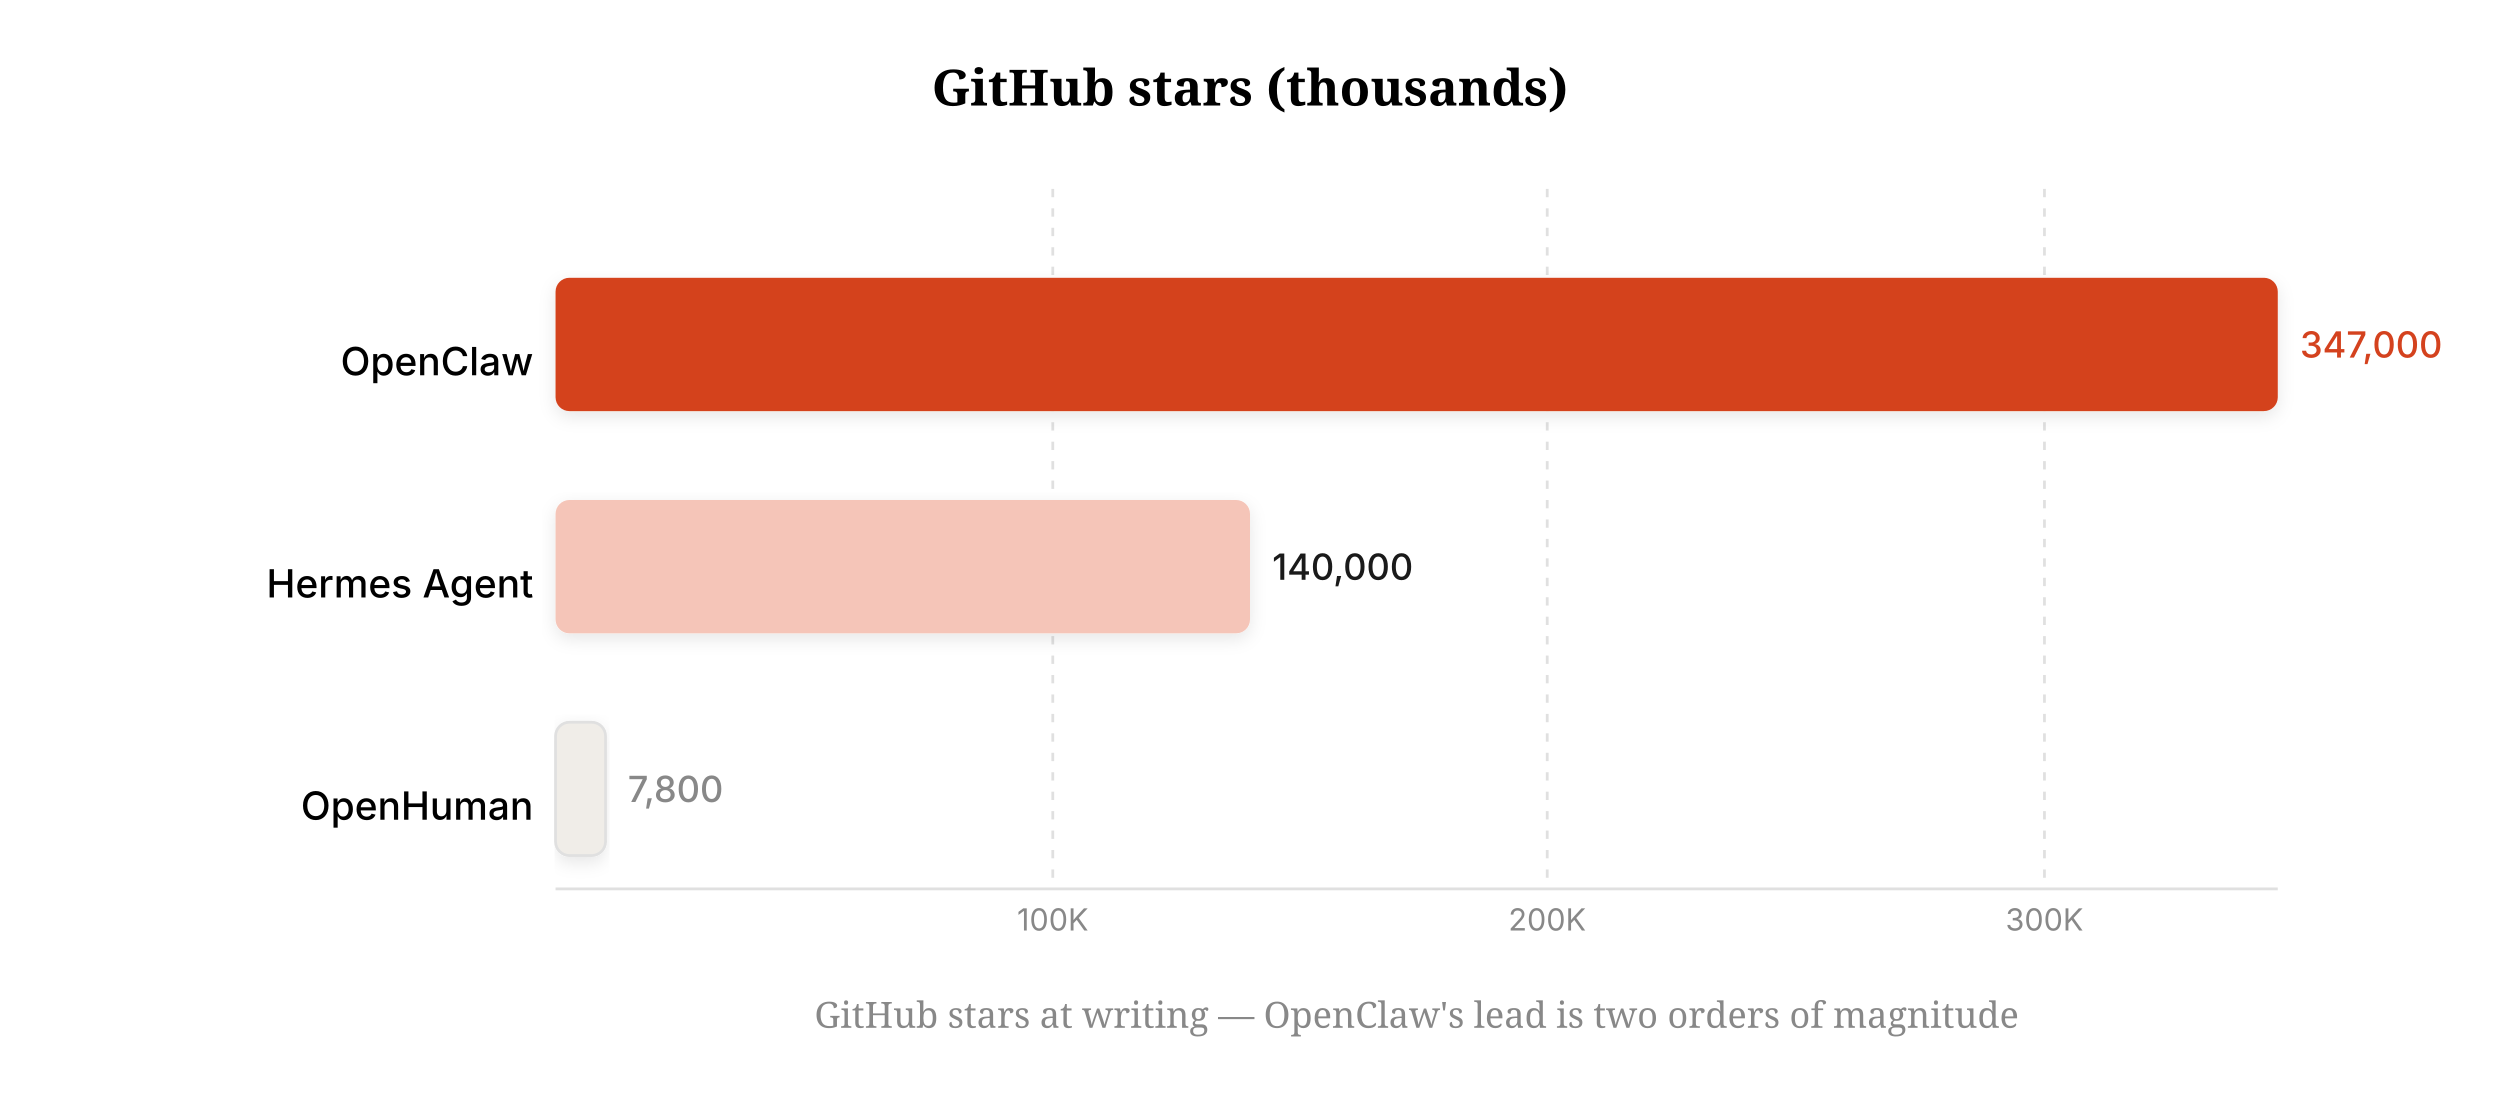
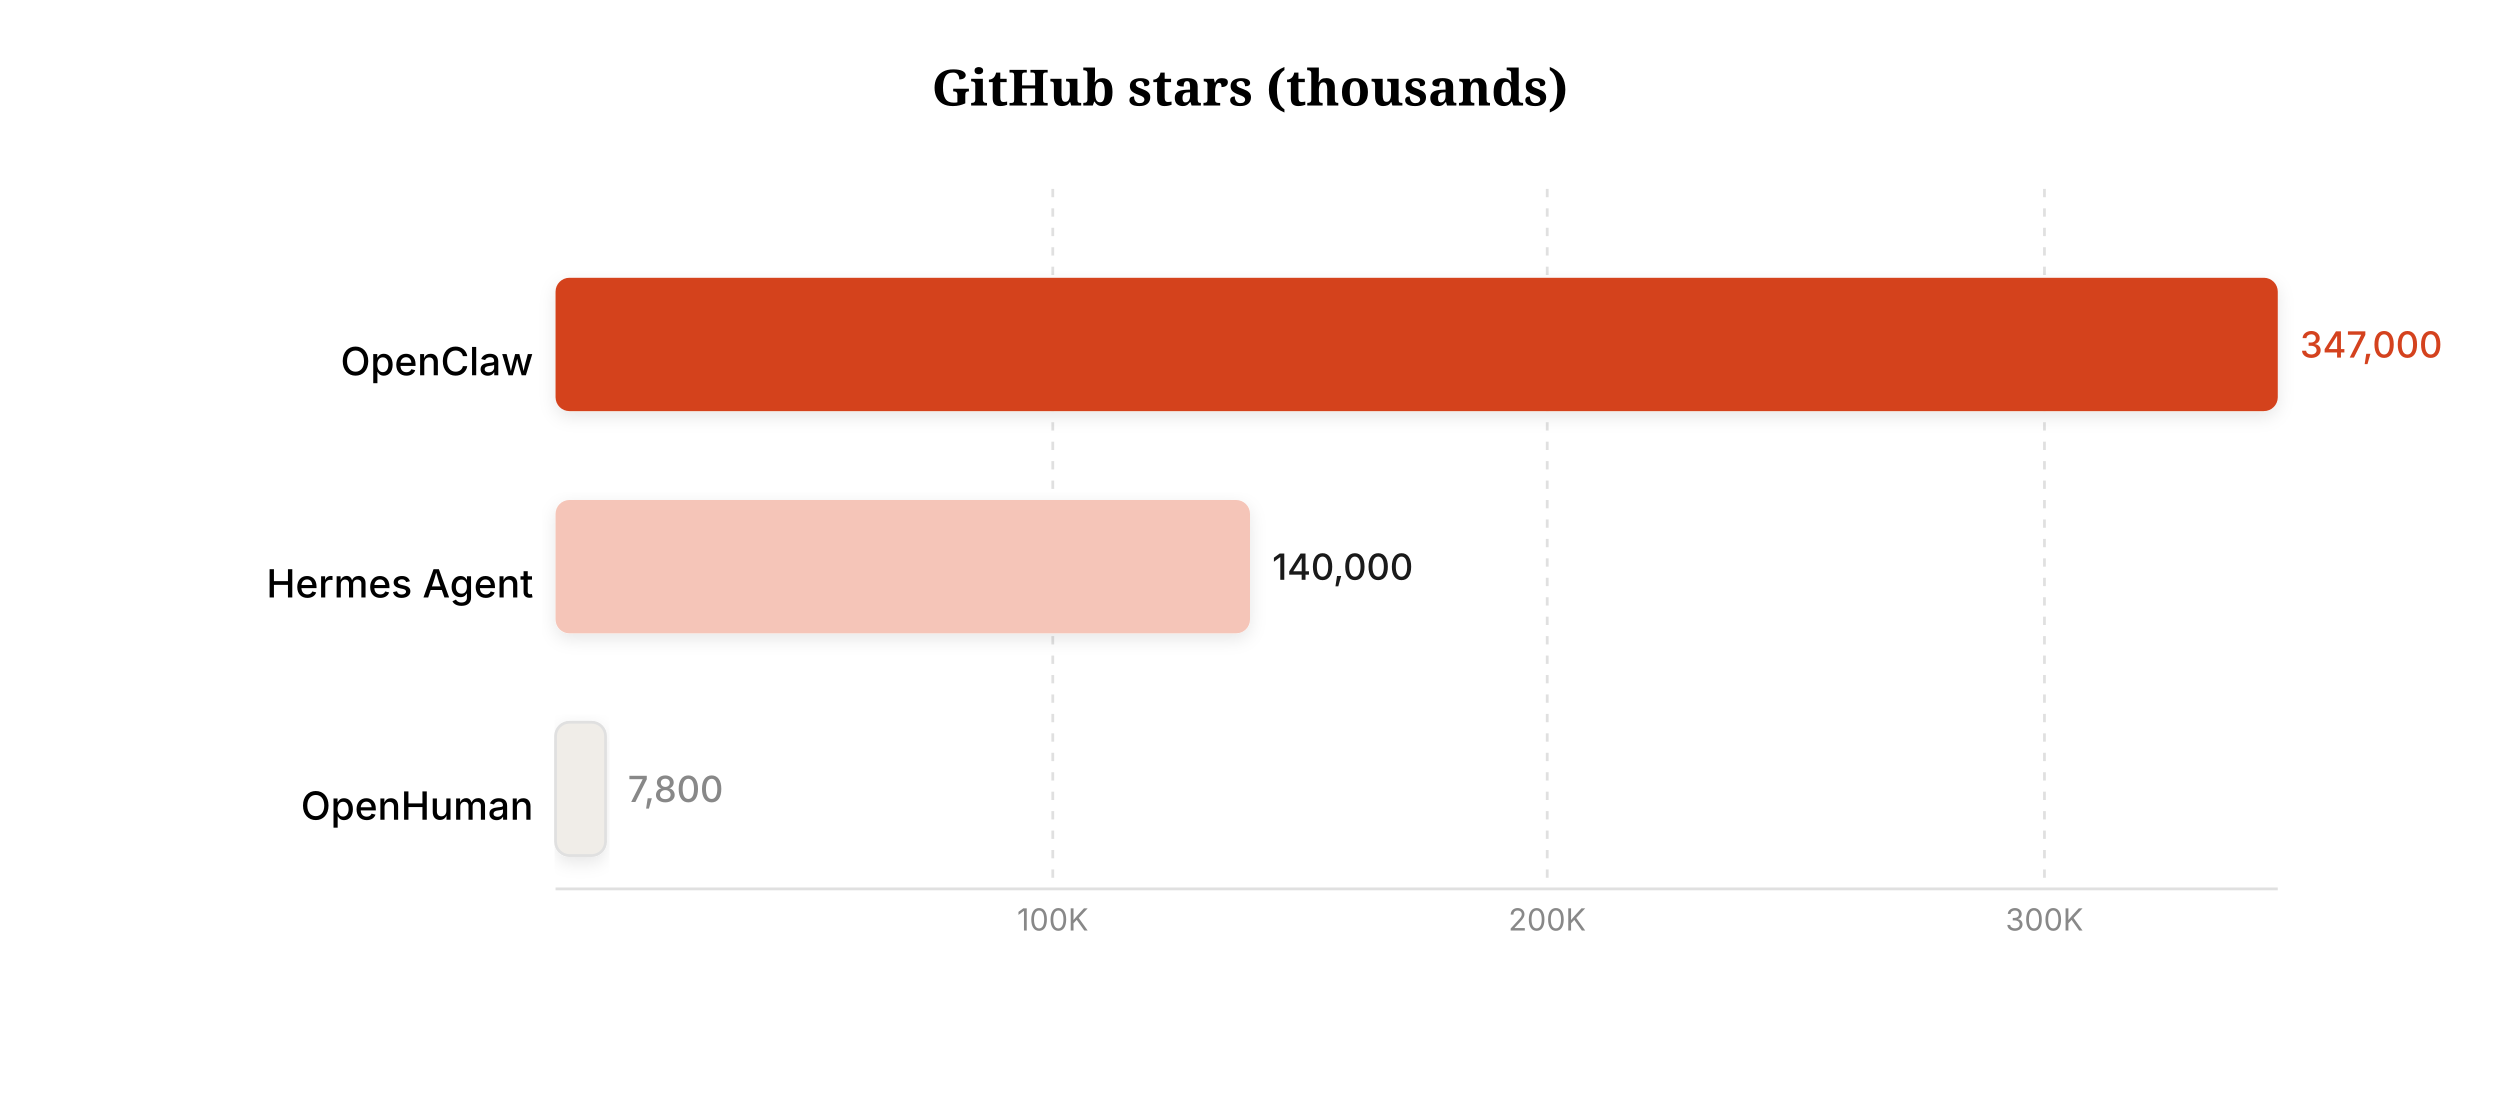
<svg xmlns="http://www.w3.org/2000/svg" viewBox="0 0 900 400" role="img" aria-labelledby="stars-title stars-desc">
  <defs>
    <filter id="shadow-bar" x="-2%" y="-10%" width="110%" height="130%">
      <feDropShadow dx="0" dy="2" stdDeviation="3" flood-color="var(--ink, #1a1a1a)" flood-opacity="0.10" />
    </filter>
  </defs>
  <style>
    .chart-title  { font-family: 'Fraunces', serif; font-size: 18px; font-weight: 600; fill: currentColor; }
    .proj-label   { font-family: 'Inter', system-ui, sans-serif; font-size: 14px; font-weight: 500; fill: currentColor; text-anchor: end; dominant-baseline: central; }
    .bar-val      { font-family: 'Inter', system-ui, sans-serif; font-size: 13px; font-weight: 500; fill: currentColor; dominant-baseline: central; }
    .grid-label   { font-family: 'Inter', system-ui, sans-serif; font-size: 11px; fill: var(--muted, #888); text-anchor: middle; }
    .grid-line    { stroke: var(--border-soft, #e0e0e0); stroke-width: 1; stroke-dasharray: 3 4; }
    .bar-primary  { fill: var(--accent, #d4421e); filter: url(#shadow-bar); }
    .bar-secondary{ fill: var(--accent-soft, #f5c5b8); filter: url(#shadow-bar); }
    .bar-tertiary { fill: var(--paper-2, #f0ede8); filter: url(#shadow-bar); stroke: var(--border-soft, #e0e0e0); stroke-width: 1; }
    .axis-label   { font-family: 'Fraunces', serif; font-size: 13px; fill: var(--muted, #888); text-anchor: middle; }
  </style>
  <text class="chart-title" x="450" y="38" text-anchor="middle">GitHub stars (thousands)</text>
  <line class="grid-line" x1="379" y1="68" x2="379" y2="320" />
  <line class="grid-line" x1="557" y1="68" x2="557" y2="320" />
  <line class="grid-line" x1="736" y1="68" x2="736" y2="320" />
  <text class="grid-label" x="379" y="335">100K</text>
  <text class="grid-label" x="557" y="335">200K</text>
  <text class="grid-label" x="736" y="335">300K</text>
  <line x1="200" y1="320" x2="820" y2="320" stroke="var(--border-soft, #e0e0e0)" stroke-width="1" />
  <text class="proj-label" x="192" y="130">OpenClaw</text>
  <rect class="bar-primary" x="200" y="100" width="620" height="48" rx="5" ry="5" />
  <text class="bar-val" x="828" y="124" style="fill: var(--accent, #d4421e);">347,000</text>
  <text class="proj-label" x="192" y="210">Hermes Agent</text>
  <rect class="bar-secondary" x="200" y="180" width="250" height="48" rx="5" ry="5" />
  <text class="bar-val" x="458" y="204" style="fill: var(--ink, #1a1a1a);">140,000</text>
  <text class="proj-label" x="192" y="290">OpenHuman</text>
  <rect class="bar-tertiary" x="200" y="260" width="18" height="48" rx="5" ry="5" />
  <text class="bar-val" x="226" y="284" style="fill: var(--muted, #888);">7,800</text>
-   <text class="axis-label" x="510" y="370">GitHub stars at writing — OpenClaw's lead is two orders of magnitude</text>
</svg>
